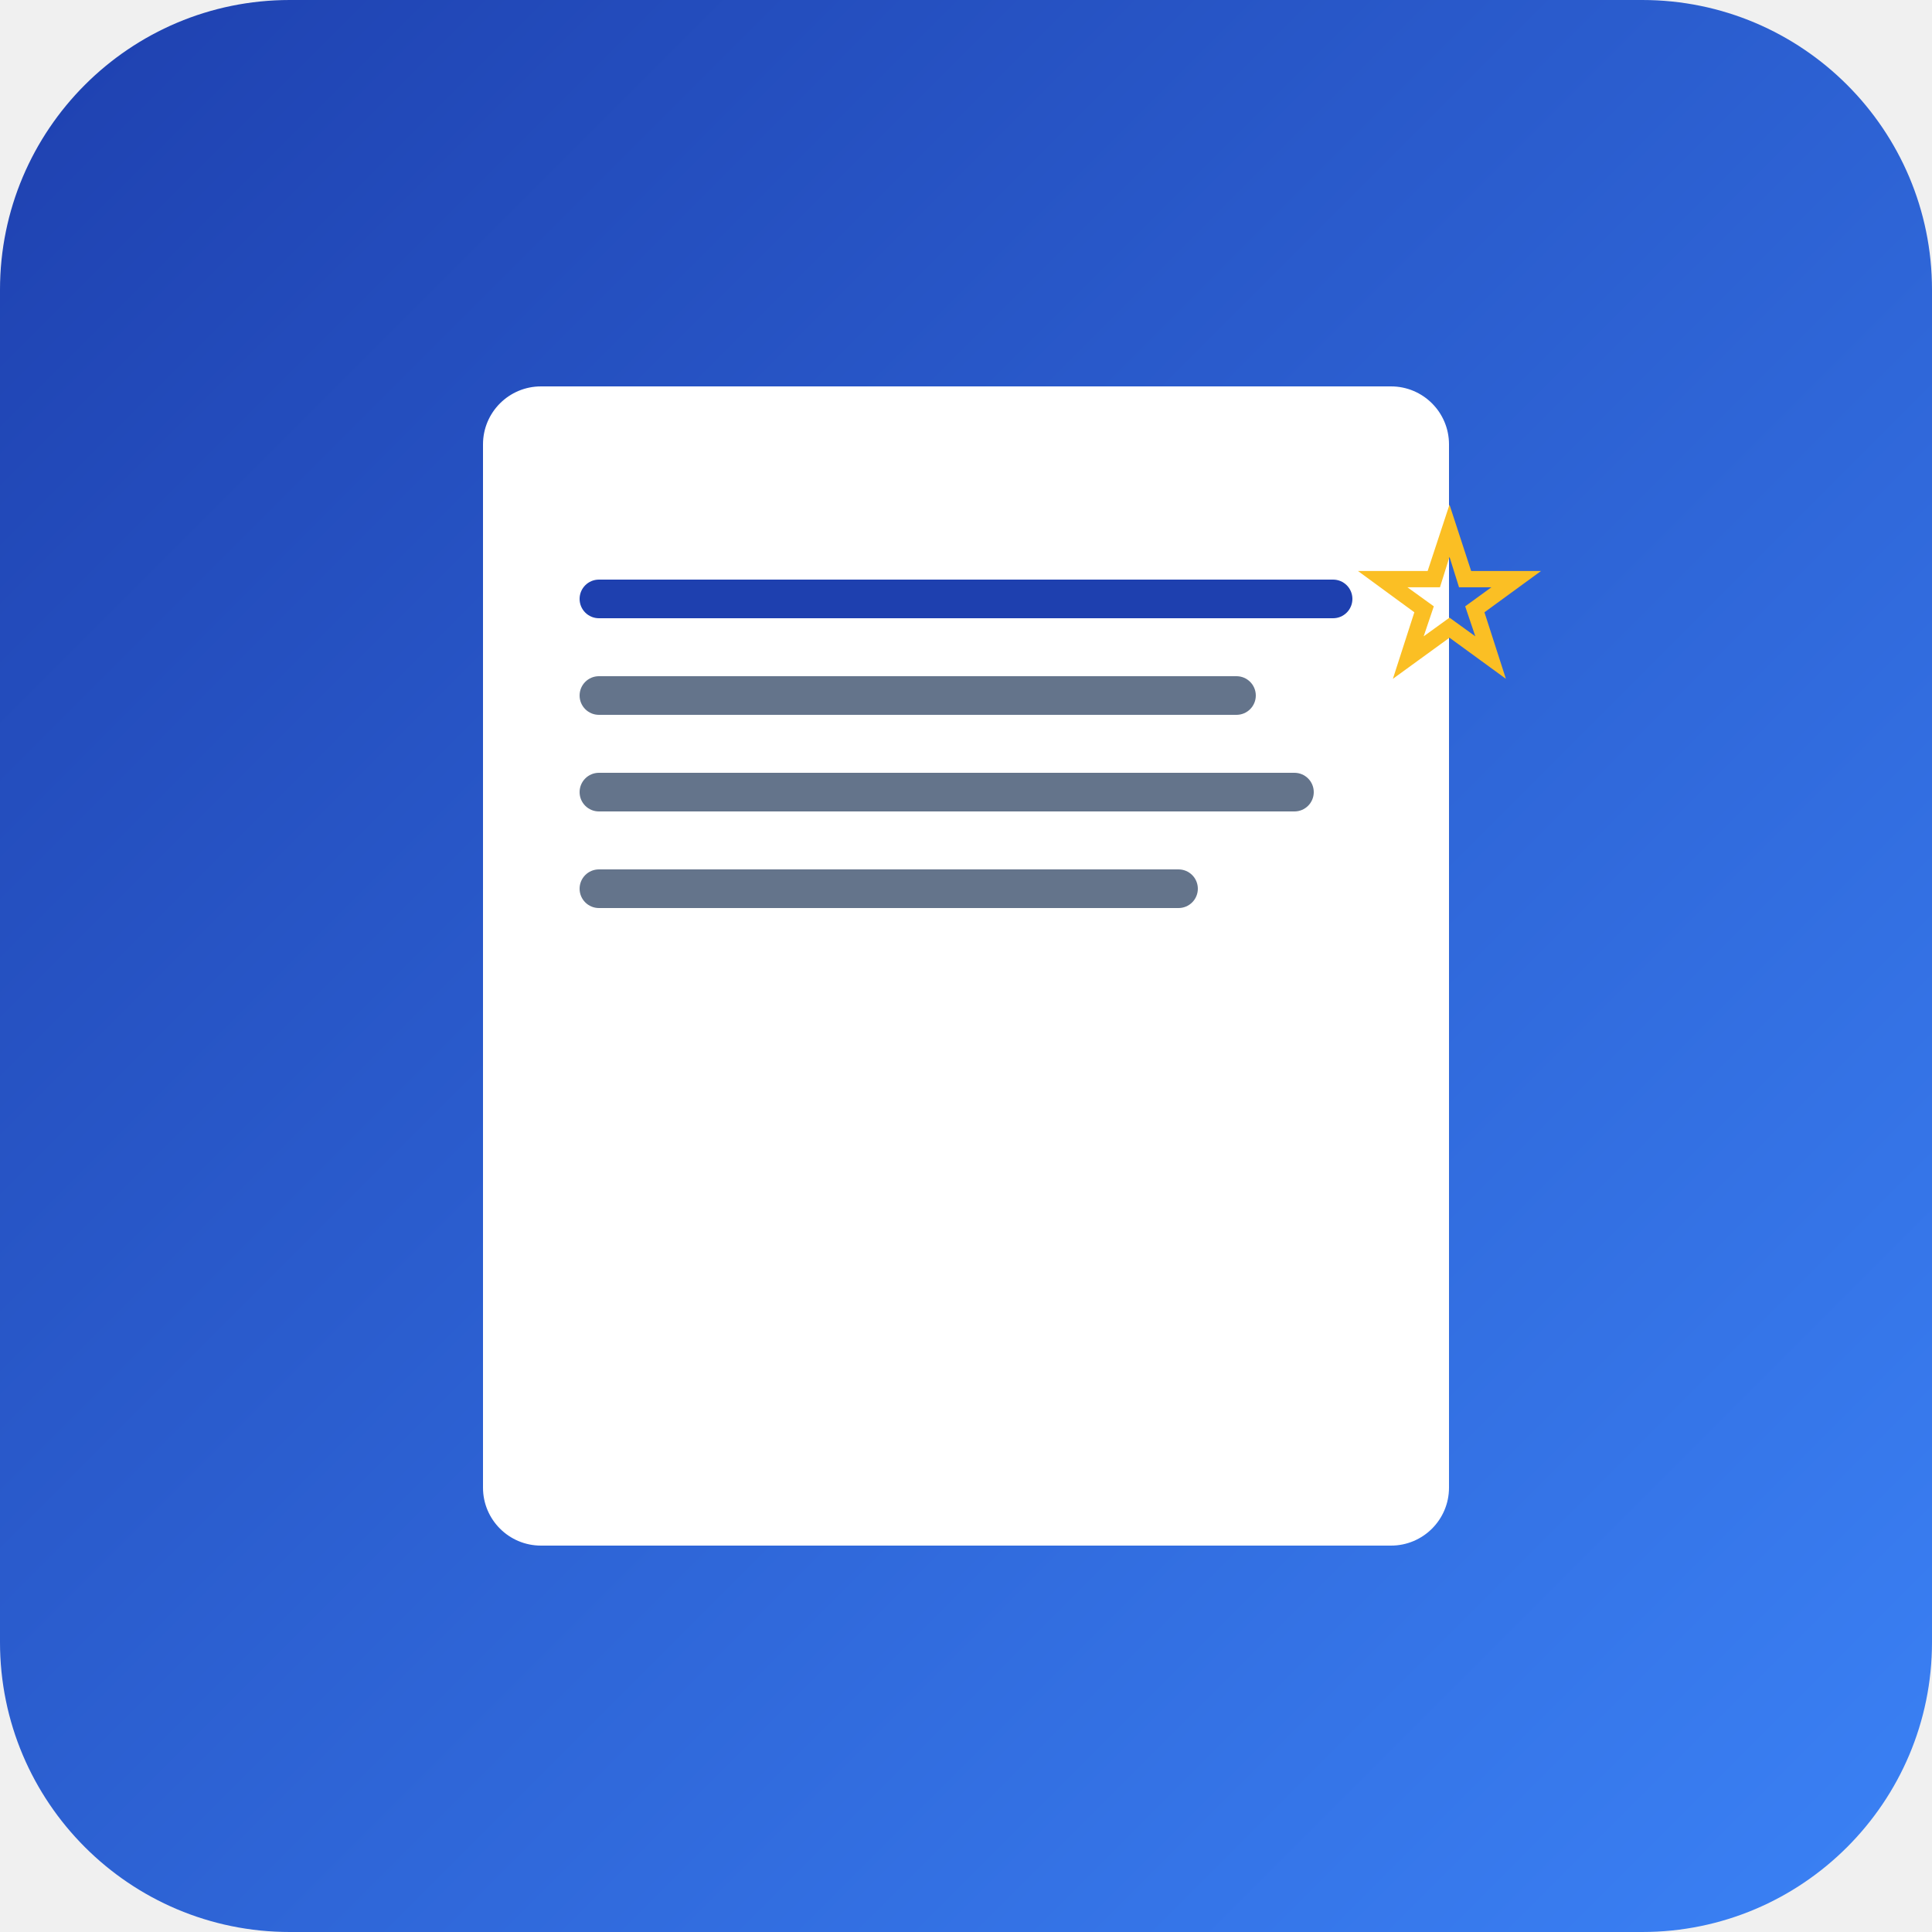
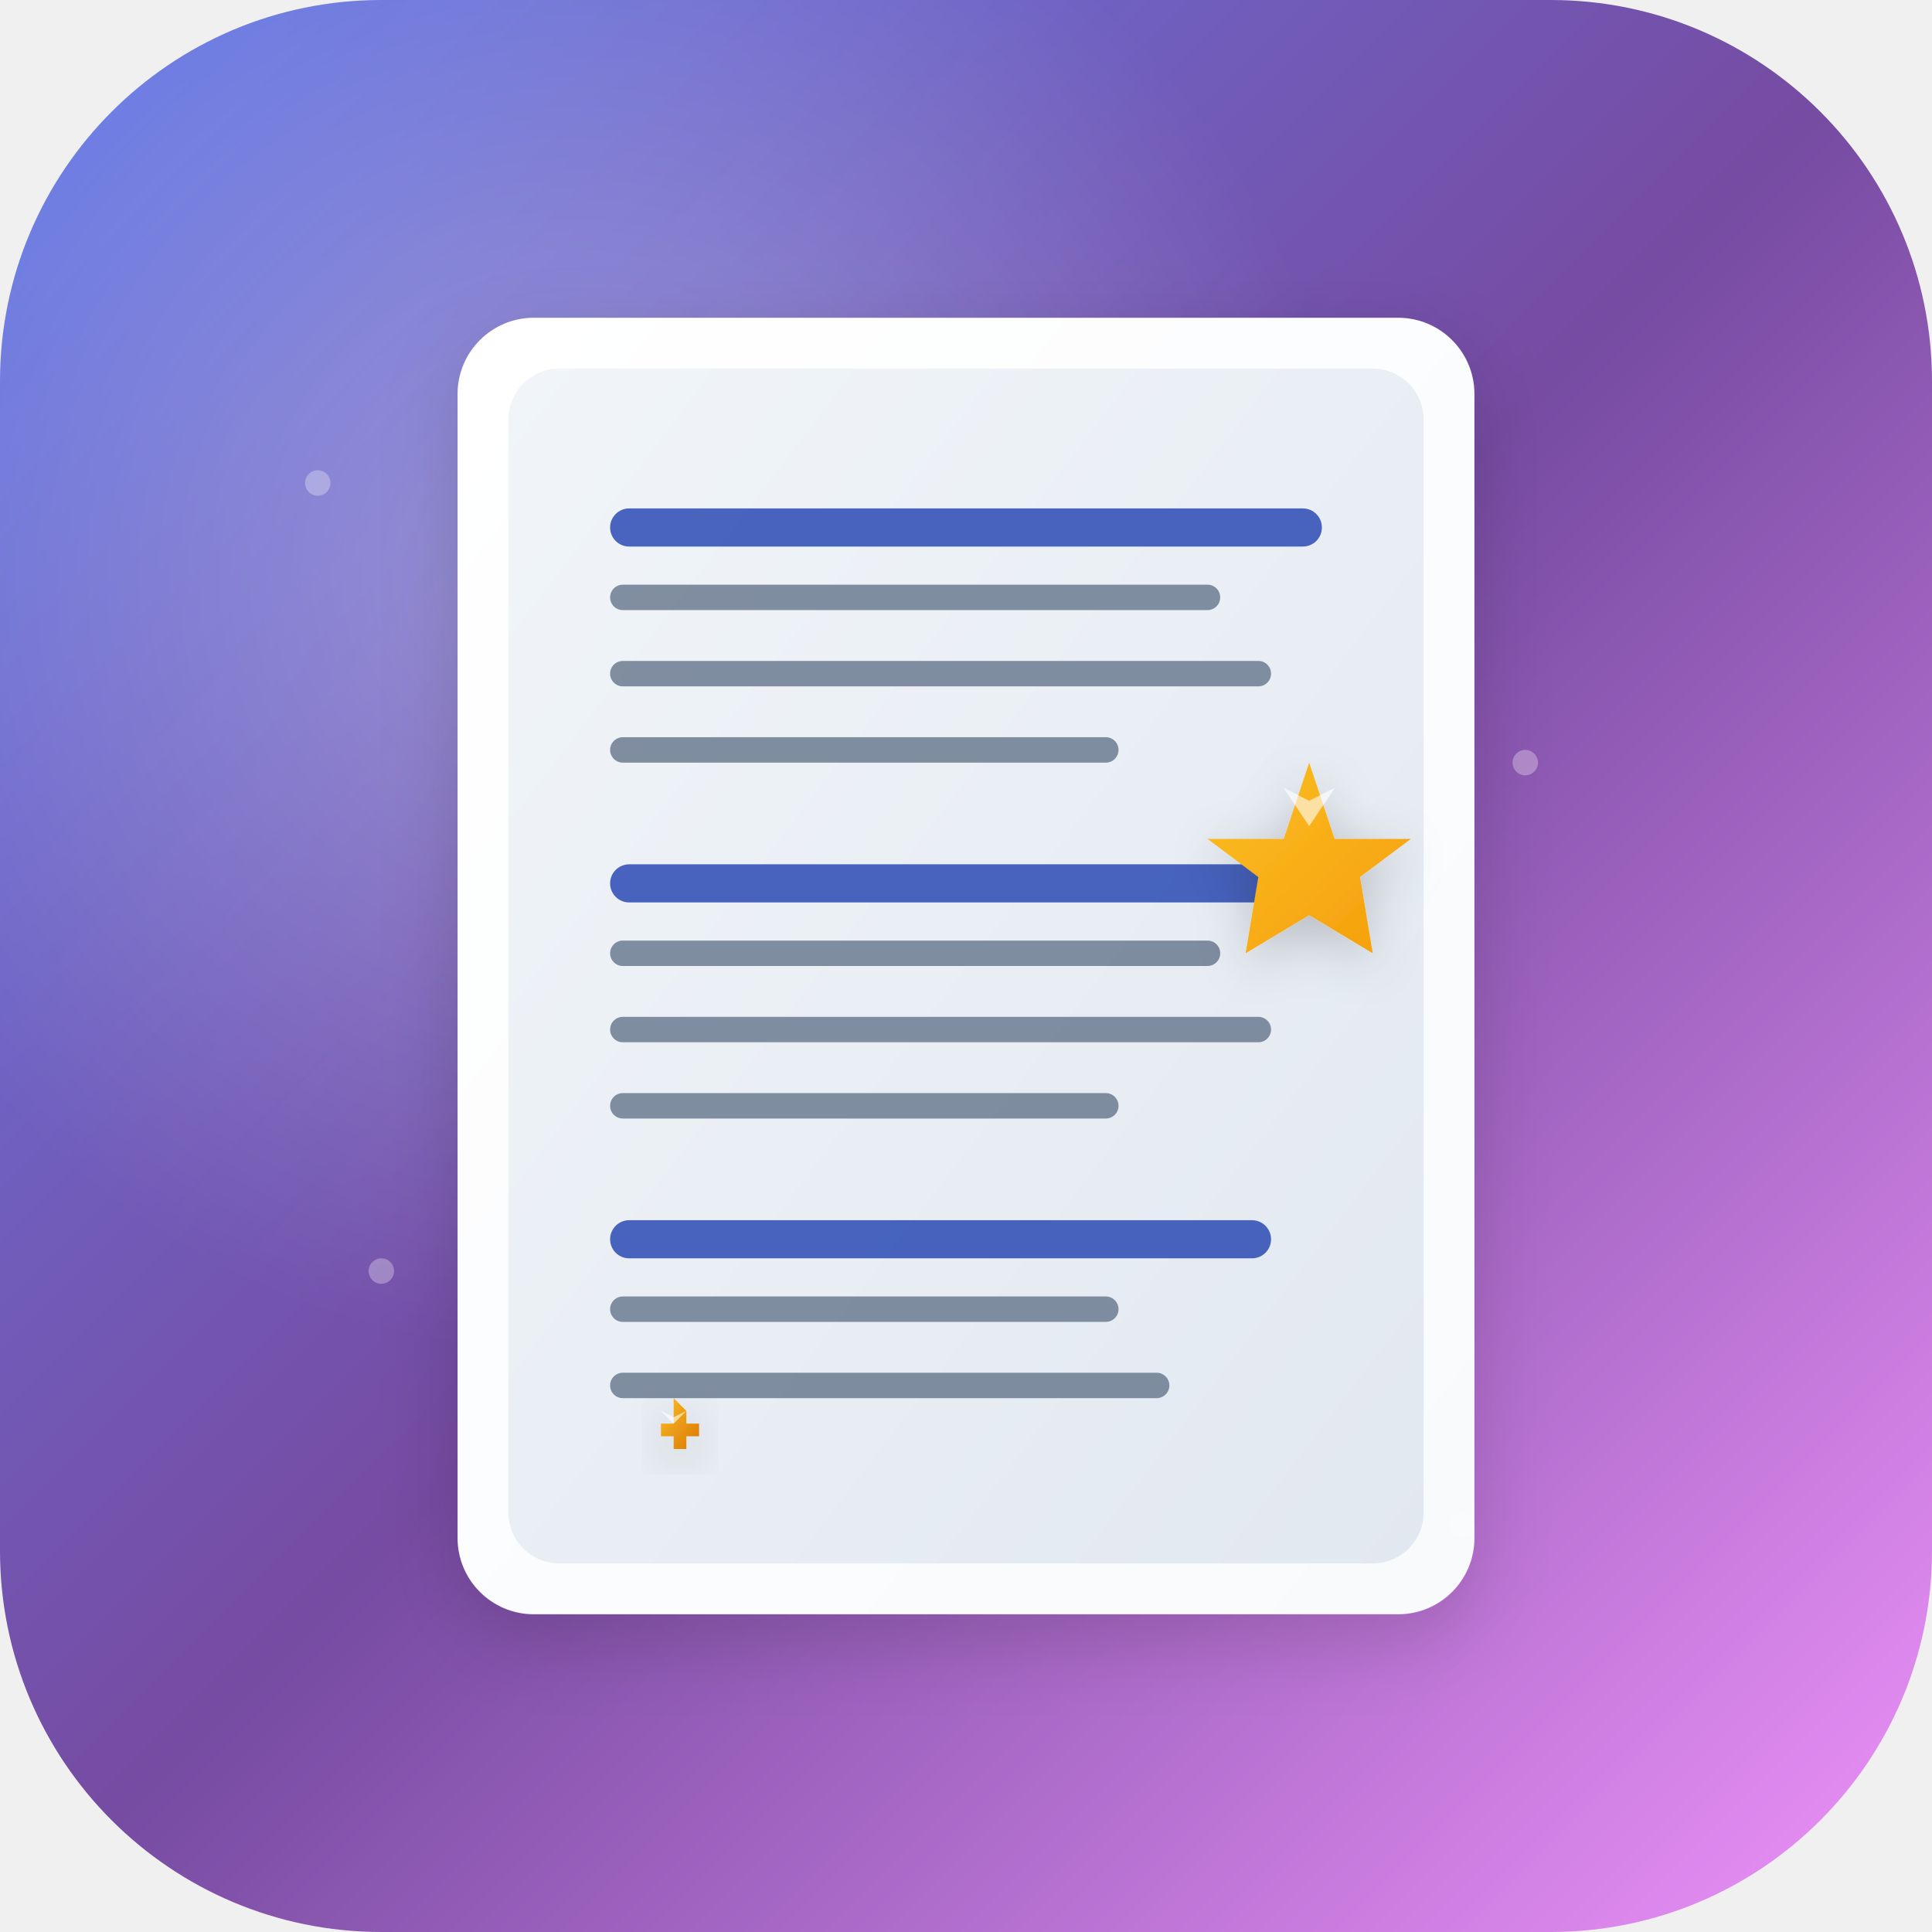
<svg xmlns="http://www.w3.org/2000/svg" width="152" height="152" viewBox="0 0 152 152">
  <defs>
-     <linearGradient id="bg" x1="0%" y1="0%" x2="100%" y2="100%">
-       <stop offset="0%" style="stop-color:#1e40af;stop-opacity:1" />
-       <stop offset="100%" style="stop-color:#3b82f6;stop-opacity:1" />
+     <linearGradient id="bgGradient" x1="0%" y1="0%" x2="100%" y2="100%">
+       <stop offset="0%" style="stop-color:#667eea;stop-opacity:1" />
+       <stop offset="50%" style="stop-color:#764ba2;stop-opacity:1" />
+       <stop offset="100%" style="stop-color:#f093fb;stop-opacity:1" />
    </linearGradient>
+     <linearGradient id="bookGradient" x1="0%" y1="0%" x2="100%" y2="100%">
+       <stop offset="0%" style="stop-color:#ffffff;stop-opacity:1" />
+       <stop offset="100%" style="stop-color:#f8fafc;stop-opacity:1" />
+     </linearGradient>
+     <linearGradient id="pageGradient" x1="0%" y1="0%" x2="100%" y2="100%">
+       <stop offset="0%" style="stop-color:#f1f5f9;stop-opacity:1" />
+       <stop offset="100%" style="stop-color:#e2e8f0;stop-opacity:1" />
+     </linearGradient>
+     <linearGradient id="starGradient" x1="0%" y1="0%" x2="100%" y2="100%">
+       <stop offset="0%" style="stop-color:#fbbf24;stop-opacity:1" />
+       <stop offset="100%" style="stop-color:#f59e0b;stop-opacity:1" />
+     </linearGradient>
+     <linearGradient id="trophyGradient" x1="0%" y1="0%" x2="100%" y2="100%">
+       <stop offset="0%" style="stop-color:#fbbf24;stop-opacity:1" />
+       <stop offset="100%" style="stop-color:#d97706;stop-opacity:1" />
+     </linearGradient>
+     <filter id="bookShadow" x="-50%" y="-50%" width="200%" height="200%">
+       <feGaussianBlur in="SourceGraphic" stdDeviation="3" />
+       <feOffset dx="0" dy="2" result="offset" />
+       <feFlood flood-color="#000000" flood-opacity="0.15" />
+       <feComposite in2="offset" operator="in" />
+       <feMerge>
+         <feMergeNode />
+         <feMergeNode in="SourceGraphic" />
+       </feMerge>
+     </filter>
+     <filter id="elementShadow" x="-50%" y="-50%" width="200%" height="200%">
+       <feGaussianBlur in="SourceGraphic" stdDeviation="2" />
+       <feOffset dx="0" dy="1" result="offset" />
+       <feFlood flood-color="#000000" flood-opacity="0.2" />
+       <feComposite in2="offset" operator="in" />
+       <feMerge>
+         <feMergeNode />
+         <feMergeNode in="SourceGraphic" />
+       </feMerge>
+     </filter>
+     <radialGradient id="highlight" cx="30%" cy="30%" r="40%">
+       <stop offset="0%" style="stop-color:#ffffff;stop-opacity:0.3" />
+       <stop offset="100%" style="stop-color:#ffffff;stop-opacity:0" />
+     </radialGradient>
  </defs>
-   <rect width="152" height="152" rx="22.8" fill="url(#bg)" />
-   <rect x="38" y="30.4" width="76" height="91.2" rx="4.56" fill="#ffffff" />
-   <rect x="45.6" y="45.6" width="60.8" height="3.04" rx="1.52" fill="#1e40af" />
-   <rect x="45.6" y="53.2" width="53.2" height="3.04" rx="1.52" fill="#64748b" />
-   <rect x="45.6" y="60.8" width="57.76" height="3.04" rx="1.52" fill="#64748b" />
-   <rect x="45.6" y="68.4" width="48.64" height="3.04" rx="1.52" fill="#64748b" />
-   <text x="106.4" y="53.2" font-size="22.8" fill="#fbbf24">⭐</text>
+   <rect width="152" height="152" rx="30" fill="url(#bgGradient)" />
+   <rect width="152" height="152" rx="30" fill="url(#highlight)" />
+   <g filter="url(#bookShadow)">
+     <rect x="36" y="25" width="80" height="102" rx="6" fill="url(#bookGradient)" />
+   </g>
+   <rect x="40" y="29" width="72" height="94" rx="4" fill="url(#pageGradient)" />
+   <g fill="#1e293b" opacity="0.8">
+     <rect x="48" y="40" width="56" height="3" rx="1.5" fill="#1e40af" />
+     <rect x="48" y="46" width="48" height="2" rx="1" fill="#64748b" />
+     <rect x="48" y="52" width="52" height="2" rx="1" fill="#64748b" />
+     <rect x="48" y="58" width="40" height="2" rx="1" fill="#64748b" />
+     <rect x="48" y="68" width="56" height="3" rx="1.5" fill="#1e40af" />
+     <rect x="48" y="74" width="48" height="2" rx="1" fill="#64748b" />
+     <rect x="48" y="80" width="52" height="2" rx="1" fill="#64748b" />
+     <rect x="48" y="86" width="40" height="2" rx="1" fill="#64748b" />
+     <rect x="48" y="96" width="52" height="3" rx="1.5" fill="#1e40af" />
+     <rect x="48" y="102" width="40" height="2" rx="1" fill="#64748b" />
+     <rect x="48" y="108" width="44" height="2" rx="1" fill="#64748b" />
+   </g>
+   <g transform="translate(94, 60)" filter="url(#elementShadow)">
+     <path d="M9 0L11 6L17 6L13 9L14 15L9 12L4 15L5 9L1 6L7 6Z" fill="url(#starGradient)" />
+     <path d="M7 2L9 5L11 2L9 3Z" fill="#ffffff" opacity="0.6" />
+   </g>
+   <g transform="translate(48, 110)" filter="url(#elementShadow)">
+     <path d="M5 0L6 1L6 2L7 2L7 3L6 3L6 4L5 4L5 3L4 3L4 2L5 2L5 1Z" fill="url(#trophyGradient)" />
+     <path d="M4 1L5 2L6 1L5 1.5Z" fill="#ffffff" opacity="0.6" />
+   </g>
+   <g opacity="0.3">
+     <circle cx="25" cy="38" r="1" fill="#ffffff" />
+     <circle cx="120" cy="60" r="1" fill="#ffffff" />
+     <circle cx="30" cy="100" r="1" fill="#ffffff" />
+     <circle cx="115" cy="120" r="1" fill="#ffffff" />
+   </g>
</svg>
